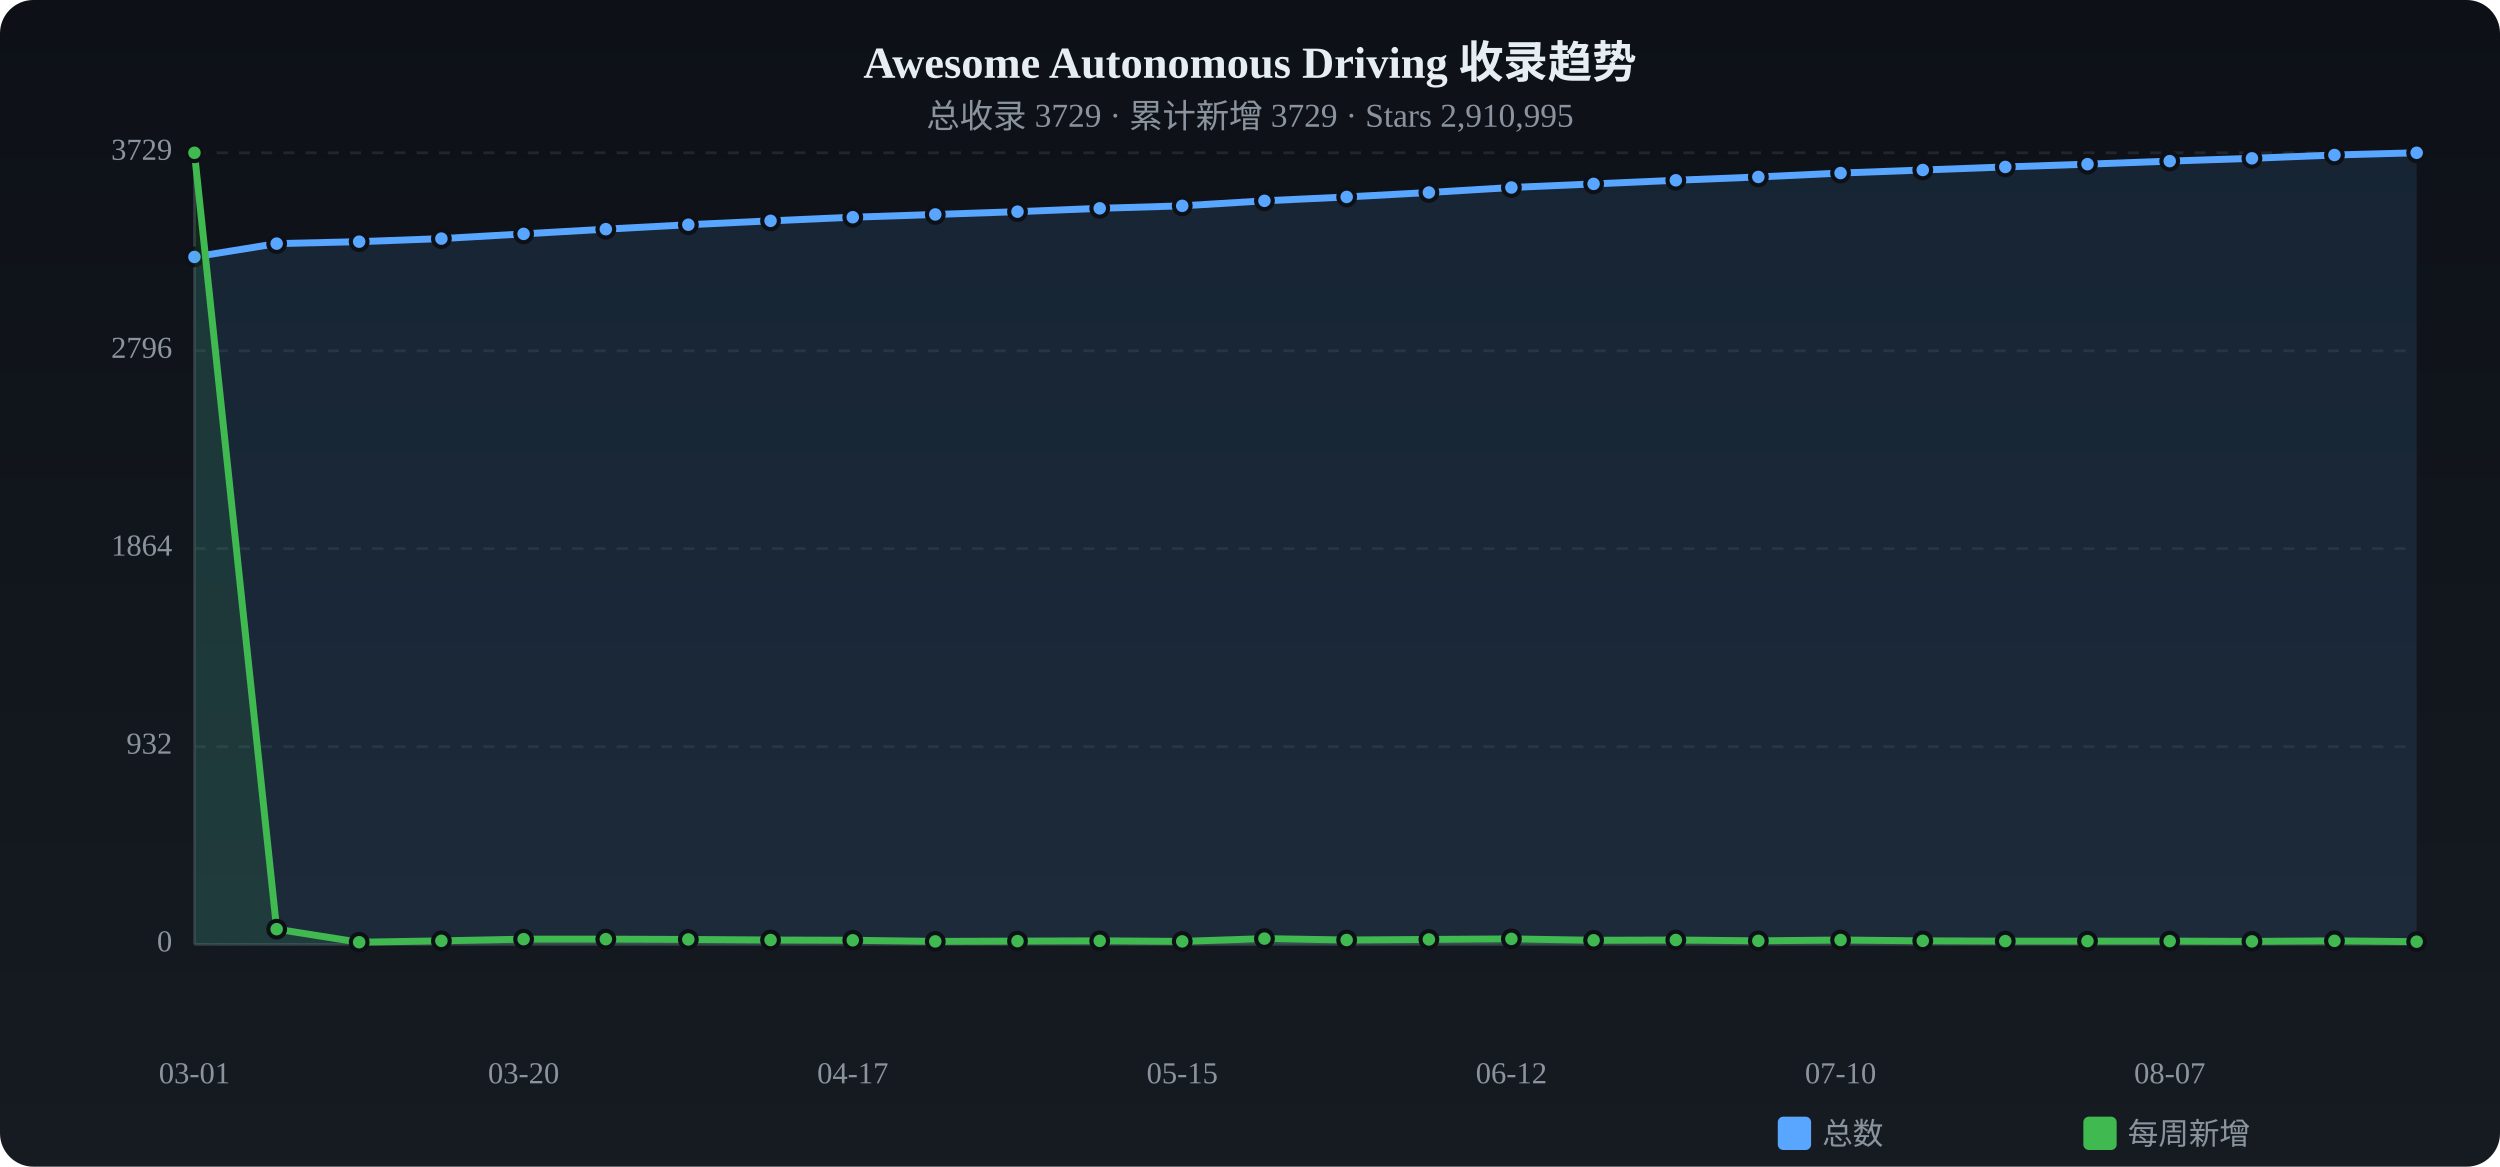
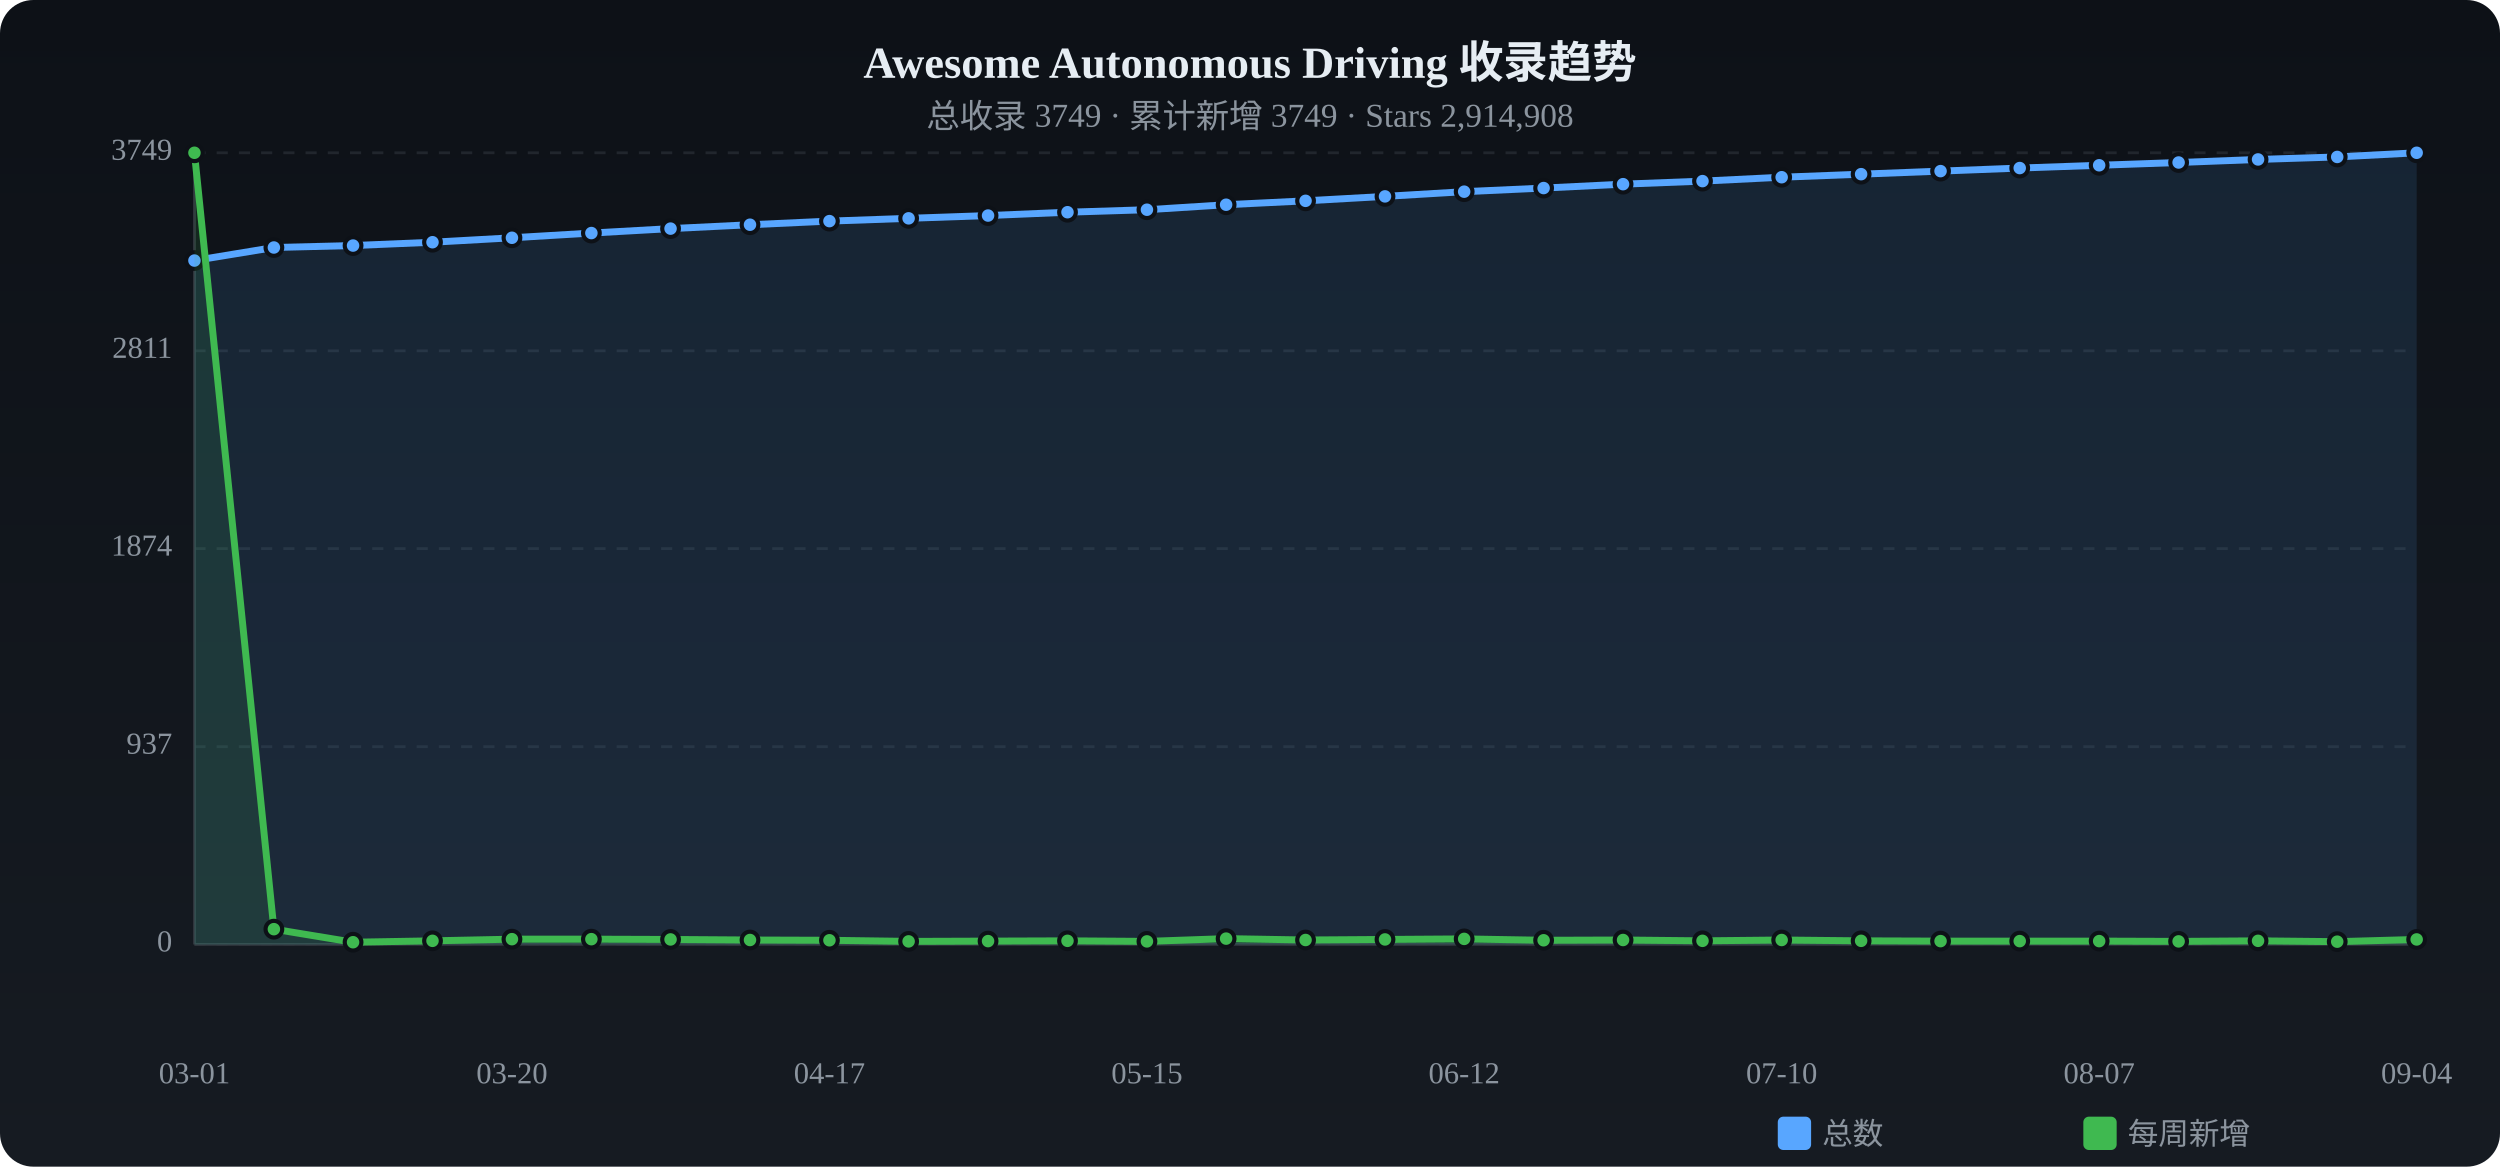
<svg xmlns="http://www.w3.org/2000/svg" viewBox="0 0 900 420" width="900" height="420">
  <defs>
    <linearGradient id="tbg" x1="0%" y1="0%" x2="0%" y2="100%">
      <stop offset="0%" stop-color="#0d1117" />
      <stop offset="100%" stop-color="#161b22" />
    </linearGradient>
  </defs>
  <rect width="900" height="420" rx="12" fill="url(#tbg)" />
  <text x="450.0" y="28" text-anchor="middle" fill="#e6edf3" font-size="16" font-weight="bold">Awesome Autonomous Driving 收录趋势</text>
-   <text x="450.0" y="46" text-anchor="middle" fill="#8b949e" font-size="12">总收录 3729 · 累计新增 3729 · Stars 2,910,995</text>
+   <text x="450.0" y="46" text-anchor="middle" fill="#8b949e" font-size="12">总收录 3749 · 累计新增 3749 · Stars 2,914,908</text>
  <text x="62" y="340.0" text-anchor="end" fill="#8b949e" font-size="11" dominant-baseline="middle">0</text>
  <line x1="70" y1="340.0" x2="870" y2="340.0" stroke="#21262d" stroke-dasharray="4 4" />
-   <text x="62" y="268.8" text-anchor="end" fill="#8b949e" font-size="11" dominant-baseline="middle">932</text>
+   <text x="62" y="268.8" text-anchor="end" fill="#8b949e" font-size="11" dominant-baseline="middle">937</text>
  <line x1="70" y1="268.8" x2="870" y2="268.8" stroke="#21262d" stroke-dasharray="4 4" />
-   <text x="62" y="197.5" text-anchor="end" fill="#8b949e" font-size="11" dominant-baseline="middle">1864</text>
+   <text x="62" y="197.5" text-anchor="end" fill="#8b949e" font-size="11" dominant-baseline="middle">1874</text>
  <line x1="70" y1="197.5" x2="870" y2="197.5" stroke="#21262d" stroke-dasharray="4 4" />
-   <text x="62" y="126.3" text-anchor="end" fill="#8b949e" font-size="11" dominant-baseline="middle">2796</text>
+   <text x="62" y="126.3" text-anchor="end" fill="#8b949e" font-size="11" dominant-baseline="middle">2811</text>
  <line x1="70" y1="126.3" x2="870" y2="126.3" stroke="#21262d" stroke-dasharray="4 4" />
-   <text x="62" y="55.0" text-anchor="end" fill="#8b949e" font-size="11" dominant-baseline="middle">3729</text>
+   <text x="62" y="55.0" text-anchor="end" fill="#8b949e" font-size="11" dominant-baseline="middle">3749</text>
  <line x1="70" y1="55.0" x2="870" y2="55.0" stroke="#21262d" stroke-dasharray="4 4" />
  <line x1="70" y1="55" x2="70" y2="340" stroke="#30363d" />
  <line x1="70" y1="340" x2="870" y2="340" stroke="#30363d" />
-   <path d="M70.0,92.5 L99.6,87.7 L129.3,87.0 L158.9,85.9 L188.5,84.2 L218.1,82.5 L247.8,80.9 L277.4,79.5 L307.0,78.2 L336.7,77.2 L366.3,76.2 L395.9,75.0 L425.6,74.1 L455.2,72.3 L484.8,70.9 L514.4,69.3 L544.1,67.5 L573.7,66.2 L603.3,64.9 L633.0,63.7 L662.6,62.3 L692.2,61.2 L721.9,60.1 L751.5,59.1 L781.1,58.0 L810.7,57.0 L840.4,55.8 L870.0,55.0 L870.0,340 L70.0,340 Z" fill="#58a6ff" opacity="0.12" />
-   <polyline points="70.0,92.5 99.6,87.7 129.3,87.0 158.9,85.9 188.5,84.2 218.1,82.5 247.8,80.9 277.4,79.5 307.0,78.2 336.7,77.2 366.3,76.2 395.9,75.0 425.6,74.1 455.2,72.3 484.8,70.9 514.4,69.3 544.1,67.5 573.7,66.2 603.3,64.9 633.0,63.7 662.6,62.3 692.2,61.2 721.9,60.1 751.5,59.1 781.1,58.0 810.7,57.0 840.4,55.8 870.0,55.0" fill="none" stroke="#58a6ff" stroke-width="2.5" stroke-linecap="round" stroke-linejoin="round" />
-   <circle cx="70.0" cy="92.5" r="3" fill="#58a6ff" stroke="#0d1117" stroke-width="1.5" />
-   <circle cx="99.6" cy="87.7" r="3" fill="#58a6ff" stroke="#0d1117" stroke-width="1.5" />
-   <circle cx="129.3" cy="87.0" r="3" fill="#58a6ff" stroke="#0d1117" stroke-width="1.5" />
-   <circle cx="158.9" cy="85.9" r="3" fill="#58a6ff" stroke="#0d1117" stroke-width="1.5" />
-   <circle cx="188.5" cy="84.2" r="3" fill="#58a6ff" stroke="#0d1117" stroke-width="1.5" />
-   <circle cx="218.1" cy="82.5" r="3" fill="#58a6ff" stroke="#0d1117" stroke-width="1.5" />
-   <circle cx="247.8" cy="80.9" r="3" fill="#58a6ff" stroke="#0d1117" stroke-width="1.5" />
-   <circle cx="277.4" cy="79.5" r="3" fill="#58a6ff" stroke="#0d1117" stroke-width="1.5" />
-   <circle cx="307.0" cy="78.2" r="3" fill="#58a6ff" stroke="#0d1117" stroke-width="1.5" />
-   <circle cx="336.7" cy="77.2" r="3" fill="#58a6ff" stroke="#0d1117" stroke-width="1.5" />
-   <circle cx="366.3" cy="76.2" r="3" fill="#58a6ff" stroke="#0d1117" stroke-width="1.5" />
-   <circle cx="395.9" cy="75.0" r="3" fill="#58a6ff" stroke="#0d1117" stroke-width="1.5" />
-   <circle cx="425.6" cy="74.1" r="3" fill="#58a6ff" stroke="#0d1117" stroke-width="1.5" />
-   <circle cx="455.2" cy="72.3" r="3" fill="#58a6ff" stroke="#0d1117" stroke-width="1.5" />
-   <circle cx="484.8" cy="70.9" r="3" fill="#58a6ff" stroke="#0d1117" stroke-width="1.5" />
-   <circle cx="514.4" cy="69.3" r="3" fill="#58a6ff" stroke="#0d1117" stroke-width="1.5" />
-   <circle cx="544.1" cy="67.5" r="3" fill="#58a6ff" stroke="#0d1117" stroke-width="1.5" />
-   <circle cx="573.7" cy="66.2" r="3" fill="#58a6ff" stroke="#0d1117" stroke-width="1.5" />
-   <circle cx="603.3" cy="64.9" r="3" fill="#58a6ff" stroke="#0d1117" stroke-width="1.5" />
-   <circle cx="633.0" cy="63.7" r="3" fill="#58a6ff" stroke="#0d1117" stroke-width="1.5" />
-   <circle cx="662.6" cy="62.3" r="3" fill="#58a6ff" stroke="#0d1117" stroke-width="1.5" />
-   <circle cx="692.2" cy="61.2" r="3" fill="#58a6ff" stroke="#0d1117" stroke-width="1.5" />
-   <circle cx="721.9" cy="60.1" r="3" fill="#58a6ff" stroke="#0d1117" stroke-width="1.5" />
-   <circle cx="751.5" cy="59.1" r="3" fill="#58a6ff" stroke="#0d1117" stroke-width="1.5" />
-   <circle cx="781.1" cy="58.0" r="3" fill="#58a6ff" stroke="#0d1117" stroke-width="1.5" />
-   <circle cx="810.7" cy="57.0" r="3" fill="#58a6ff" stroke="#0d1117" stroke-width="1.5" />
-   <circle cx="840.4" cy="55.8" r="3" fill="#58a6ff" stroke="#0d1117" stroke-width="1.5" />
+   <path d="M70.0,93.8 L98.6,89.1 L127.1,88.4 L155.7,87.2 L184.3,85.6 L212.9,83.9 L241.4,82.3 L270.0,80.9 L298.6,79.6 L327.1,78.6 L355.7,77.6 L384.3,76.4 L412.9,75.5 L441.4,73.7 L470.0,72.3 L498.6,70.7 L527.1,69.0 L555.7,67.7 L584.3,66.3 L612.9,65.2 L641.4,63.8 L670.0,62.7 L698.6,61.6 L727.1,60.5 L755.7,59.5 L784.3,58.5 L812.9,57.4 L841.4,56.5 L870.0,55.0 L870.0,340 L70.0,340 Z" fill="#58a6ff" opacity="0.12" />
+   <polyline points="70.0,93.8 98.6,89.1 127.1,88.4 155.7,87.2 184.3,85.6 212.9,83.9 241.4,82.3 270.0,80.9 298.6,79.6 327.1,78.6 355.7,77.6 384.3,76.4 412.9,75.5 441.4,73.7 470.0,72.3 498.6,70.7 527.1,69.0 555.7,67.7 584.3,66.3 612.9,65.2 641.4,63.8 670.0,62.7 698.6,61.6 727.1,60.5 755.7,59.5 784.3,58.5 812.9,57.4 841.4,56.5 870.0,55.0" fill="none" stroke="#58a6ff" stroke-width="2.5" stroke-linecap="round" stroke-linejoin="round" />
+   <circle cx="70.0" cy="93.8" r="3" fill="#58a6ff" stroke="#0d1117" stroke-width="1.5" />
+   <circle cx="98.6" cy="89.1" r="3" fill="#58a6ff" stroke="#0d1117" stroke-width="1.5" />
+   <circle cx="127.1" cy="88.4" r="3" fill="#58a6ff" stroke="#0d1117" stroke-width="1.5" />
+   <circle cx="155.7" cy="87.2" r="3" fill="#58a6ff" stroke="#0d1117" stroke-width="1.5" />
+   <circle cx="184.3" cy="85.6" r="3" fill="#58a6ff" stroke="#0d1117" stroke-width="1.5" />
+   <circle cx="212.9" cy="83.9" r="3" fill="#58a6ff" stroke="#0d1117" stroke-width="1.5" />
+   <circle cx="241.4" cy="82.3" r="3" fill="#58a6ff" stroke="#0d1117" stroke-width="1.5" />
+   <circle cx="270.0" cy="80.9" r="3" fill="#58a6ff" stroke="#0d1117" stroke-width="1.5" />
+   <circle cx="298.6" cy="79.6" r="3" fill="#58a6ff" stroke="#0d1117" stroke-width="1.5" />
+   <circle cx="327.1" cy="78.6" r="3" fill="#58a6ff" stroke="#0d1117" stroke-width="1.5" />
+   <circle cx="355.7" cy="77.6" r="3" fill="#58a6ff" stroke="#0d1117" stroke-width="1.5" />
+   <circle cx="384.3" cy="76.4" r="3" fill="#58a6ff" stroke="#0d1117" stroke-width="1.5" />
+   <circle cx="412.9" cy="75.5" r="3" fill="#58a6ff" stroke="#0d1117" stroke-width="1.5" />
+   <circle cx="441.4" cy="73.7" r="3" fill="#58a6ff" stroke="#0d1117" stroke-width="1.5" />
+   <circle cx="470.0" cy="72.3" r="3" fill="#58a6ff" stroke="#0d1117" stroke-width="1.5" />
+   <circle cx="498.6" cy="70.7" r="3" fill="#58a6ff" stroke="#0d1117" stroke-width="1.5" />
+   <circle cx="527.1" cy="69.0" r="3" fill="#58a6ff" stroke="#0d1117" stroke-width="1.5" />
+   <circle cx="555.7" cy="67.7" r="3" fill="#58a6ff" stroke="#0d1117" stroke-width="1.5" />
+   <circle cx="584.3" cy="66.3" r="3" fill="#58a6ff" stroke="#0d1117" stroke-width="1.5" />
+   <circle cx="612.9" cy="65.2" r="3" fill="#58a6ff" stroke="#0d1117" stroke-width="1.5" />
+   <circle cx="641.4" cy="63.8" r="3" fill="#58a6ff" stroke="#0d1117" stroke-width="1.5" />
+   <circle cx="670.0" cy="62.7" r="3" fill="#58a6ff" stroke="#0d1117" stroke-width="1.5" />
+   <circle cx="698.6" cy="61.6" r="3" fill="#58a6ff" stroke="#0d1117" stroke-width="1.5" />
+   <circle cx="727.1" cy="60.5" r="3" fill="#58a6ff" stroke="#0d1117" stroke-width="1.5" />
+   <circle cx="755.7" cy="59.5" r="3" fill="#58a6ff" stroke="#0d1117" stroke-width="1.5" />
+   <circle cx="784.3" cy="58.5" r="3" fill="#58a6ff" stroke="#0d1117" stroke-width="1.5" />
+   <circle cx="812.9" cy="57.4" r="3" fill="#58a6ff" stroke="#0d1117" stroke-width="1.5" />
+   <circle cx="841.4" cy="56.5" r="3" fill="#58a6ff" stroke="#0d1117" stroke-width="1.5" />
  <circle cx="870.0" cy="55.0" r="3" fill="#58a6ff" stroke="#0d1117" stroke-width="1.5" />
-   <path d="M70.0,55.0 L99.6,334.5 L129.3,339.2 L158.9,338.7 L188.5,338.1 L218.1,338.1 L247.8,338.2 L277.4,338.4 L307.0,338.5 L336.7,338.9 L366.3,338.8 L395.9,338.7 L425.6,338.9 L455.2,337.9 L484.8,338.4 L514.4,338.2 L544.1,338.0 L573.7,338.5 L603.3,338.4 L633.0,338.7 L662.6,338.4 L692.2,338.7 L721.9,338.8 L751.5,338.8 L781.1,338.8 L810.7,338.9 L840.4,338.7 L870.0,339.0 L870.0,340 L70.0,340 Z" fill="#3fb950" opacity="0.12" />
-   <polyline points="70.0,55.0 99.6,334.5 129.3,339.2 158.9,338.7 188.5,338.1 218.1,338.1 247.8,338.2 277.4,338.4 307.0,338.5 336.7,338.9 366.3,338.8 395.9,338.7 425.6,338.9 455.2,337.9 484.8,338.4 514.4,338.2 544.1,338.0 573.7,338.5 603.3,338.4 633.0,338.7 662.6,338.4 692.2,338.7 721.9,338.8 751.5,338.8 781.1,338.8 810.7,338.9 840.4,338.7 870.0,339.0" fill="none" stroke="#3fb950" stroke-width="2.5" stroke-linecap="round" stroke-linejoin="round" />
+   <path d="M70.0,55.0 L98.6,334.5 L127.1,339.2 L155.7,338.7 L184.3,338.1 L212.9,338.1 L241.4,338.2 L270.0,338.4 L298.6,338.5 L327.1,338.9 L355.7,338.8 L384.3,338.7 L412.9,338.9 L441.4,337.9 L470.0,338.4 L498.6,338.2 L527.1,338.0 L555.7,338.5 L584.3,338.4 L612.9,338.7 L641.4,338.4 L670.0,338.7 L698.6,338.8 L727.1,338.8 L755.7,338.8 L784.3,338.9 L812.9,338.7 L841.4,339.0 L870.0,338.2 L870.0,340 L70.0,340 Z" fill="#3fb950" opacity="0.12" />
+   <polyline points="70.0,55.0 98.6,334.5 127.1,339.2 155.7,338.7 184.3,338.1 212.9,338.1 241.4,338.2 270.0,338.4 298.6,338.5 327.1,338.9 355.7,338.8 384.3,338.7 412.9,338.9 441.4,337.9 470.0,338.4 498.6,338.2 527.1,338.0 555.7,338.5 584.3,338.4 612.9,338.7 641.4,338.4 670.0,338.7 698.6,338.8 727.1,338.8 755.7,338.8 784.3,338.9 812.9,338.7 841.4,339.0 870.0,338.2" fill="none" stroke="#3fb950" stroke-width="2.5" stroke-linecap="round" stroke-linejoin="round" />
  <circle cx="70.0" cy="55.0" r="3" fill="#3fb950" stroke="#0d1117" stroke-width="1.5" />
-   <circle cx="99.6" cy="334.5" r="3" fill="#3fb950" stroke="#0d1117" stroke-width="1.5" />
-   <circle cx="129.3" cy="339.2" r="3" fill="#3fb950" stroke="#0d1117" stroke-width="1.5" />
-   <circle cx="158.9" cy="338.7" r="3" fill="#3fb950" stroke="#0d1117" stroke-width="1.5" />
-   <circle cx="188.5" cy="338.1" r="3" fill="#3fb950" stroke="#0d1117" stroke-width="1.5" />
-   <circle cx="218.1" cy="338.1" r="3" fill="#3fb950" stroke="#0d1117" stroke-width="1.5" />
-   <circle cx="247.8" cy="338.2" r="3" fill="#3fb950" stroke="#0d1117" stroke-width="1.5" />
-   <circle cx="277.4" cy="338.4" r="3" fill="#3fb950" stroke="#0d1117" stroke-width="1.5" />
-   <circle cx="307.0" cy="338.5" r="3" fill="#3fb950" stroke="#0d1117" stroke-width="1.5" />
-   <circle cx="336.7" cy="338.9" r="3" fill="#3fb950" stroke="#0d1117" stroke-width="1.5" />
-   <circle cx="366.3" cy="338.8" r="3" fill="#3fb950" stroke="#0d1117" stroke-width="1.5" />
-   <circle cx="395.9" cy="338.7" r="3" fill="#3fb950" stroke="#0d1117" stroke-width="1.5" />
-   <circle cx="425.6" cy="338.9" r="3" fill="#3fb950" stroke="#0d1117" stroke-width="1.5" />
-   <circle cx="455.2" cy="337.9" r="3" fill="#3fb950" stroke="#0d1117" stroke-width="1.5" />
-   <circle cx="484.8" cy="338.4" r="3" fill="#3fb950" stroke="#0d1117" stroke-width="1.5" />
-   <circle cx="514.4" cy="338.2" r="3" fill="#3fb950" stroke="#0d1117" stroke-width="1.5" />
-   <circle cx="544.1" cy="338.0" r="3" fill="#3fb950" stroke="#0d1117" stroke-width="1.5" />
-   <circle cx="573.7" cy="338.5" r="3" fill="#3fb950" stroke="#0d1117" stroke-width="1.5" />
-   <circle cx="603.3" cy="338.4" r="3" fill="#3fb950" stroke="#0d1117" stroke-width="1.5" />
-   <circle cx="633.0" cy="338.7" r="3" fill="#3fb950" stroke="#0d1117" stroke-width="1.5" />
-   <circle cx="662.6" cy="338.4" r="3" fill="#3fb950" stroke="#0d1117" stroke-width="1.5" />
-   <circle cx="692.2" cy="338.7" r="3" fill="#3fb950" stroke="#0d1117" stroke-width="1.5" />
-   <circle cx="721.9" cy="338.8" r="3" fill="#3fb950" stroke="#0d1117" stroke-width="1.5" />
-   <circle cx="751.5" cy="338.8" r="3" fill="#3fb950" stroke="#0d1117" stroke-width="1.5" />
-   <circle cx="781.1" cy="338.8" r="3" fill="#3fb950" stroke="#0d1117" stroke-width="1.5" />
-   <circle cx="810.7" cy="338.9" r="3" fill="#3fb950" stroke="#0d1117" stroke-width="1.5" />
-   <circle cx="840.4" cy="338.7" r="3" fill="#3fb950" stroke="#0d1117" stroke-width="1.5" />
-   <circle cx="870.0" cy="339.0" r="3" fill="#3fb950" stroke="#0d1117" stroke-width="1.5" />
+   <circle cx="98.6" cy="334.5" r="3" fill="#3fb950" stroke="#0d1117" stroke-width="1.5" />
+   <circle cx="127.1" cy="339.2" r="3" fill="#3fb950" stroke="#0d1117" stroke-width="1.5" />
+   <circle cx="155.7" cy="338.7" r="3" fill="#3fb950" stroke="#0d1117" stroke-width="1.5" />
+   <circle cx="184.3" cy="338.1" r="3" fill="#3fb950" stroke="#0d1117" stroke-width="1.5" />
+   <circle cx="212.9" cy="338.1" r="3" fill="#3fb950" stroke="#0d1117" stroke-width="1.5" />
+   <circle cx="241.4" cy="338.2" r="3" fill="#3fb950" stroke="#0d1117" stroke-width="1.5" />
+   <circle cx="270.0" cy="338.4" r="3" fill="#3fb950" stroke="#0d1117" stroke-width="1.5" />
+   <circle cx="298.6" cy="338.5" r="3" fill="#3fb950" stroke="#0d1117" stroke-width="1.5" />
+   <circle cx="327.1" cy="338.9" r="3" fill="#3fb950" stroke="#0d1117" stroke-width="1.5" />
+   <circle cx="355.7" cy="338.8" r="3" fill="#3fb950" stroke="#0d1117" stroke-width="1.5" />
+   <circle cx="384.3" cy="338.7" r="3" fill="#3fb950" stroke="#0d1117" stroke-width="1.5" />
+   <circle cx="412.9" cy="338.9" r="3" fill="#3fb950" stroke="#0d1117" stroke-width="1.5" />
+   <circle cx="441.4" cy="337.9" r="3" fill="#3fb950" stroke="#0d1117" stroke-width="1.5" />
+   <circle cx="470.0" cy="338.4" r="3" fill="#3fb950" stroke="#0d1117" stroke-width="1.5" />
+   <circle cx="498.6" cy="338.2" r="3" fill="#3fb950" stroke="#0d1117" stroke-width="1.5" />
+   <circle cx="527.1" cy="338.0" r="3" fill="#3fb950" stroke="#0d1117" stroke-width="1.5" />
+   <circle cx="555.7" cy="338.5" r="3" fill="#3fb950" stroke="#0d1117" stroke-width="1.5" />
+   <circle cx="584.3" cy="338.4" r="3" fill="#3fb950" stroke="#0d1117" stroke-width="1.5" />
+   <circle cx="612.9" cy="338.7" r="3" fill="#3fb950" stroke="#0d1117" stroke-width="1.5" />
+   <circle cx="641.4" cy="338.4" r="3" fill="#3fb950" stroke="#0d1117" stroke-width="1.5" />
+   <circle cx="670.0" cy="338.7" r="3" fill="#3fb950" stroke="#0d1117" stroke-width="1.5" />
+   <circle cx="698.6" cy="338.8" r="3" fill="#3fb950" stroke="#0d1117" stroke-width="1.5" />
+   <circle cx="727.1" cy="338.8" r="3" fill="#3fb950" stroke="#0d1117" stroke-width="1.5" />
+   <circle cx="755.7" cy="338.8" r="3" fill="#3fb950" stroke="#0d1117" stroke-width="1.5" />
+   <circle cx="784.3" cy="338.9" r="3" fill="#3fb950" stroke="#0d1117" stroke-width="1.5" />
+   <circle cx="812.9" cy="338.7" r="3" fill="#3fb950" stroke="#0d1117" stroke-width="1.5" />
+   <circle cx="841.4" cy="339.0" r="3" fill="#3fb950" stroke="#0d1117" stroke-width="1.5" />
+   <circle cx="870.0" cy="338.2" r="3" fill="#3fb950" stroke="#0d1117" stroke-width="1.5" />
  <text x="70.0" y="390" text-anchor="middle" fill="#8b949e" font-size="11">03-01</text>
-   <text x="188.5" y="390" text-anchor="middle" fill="#8b949e" font-size="11">03-20</text>
-   <text x="307.0" y="390" text-anchor="middle" fill="#8b949e" font-size="11">04-17</text>
-   <text x="425.6" y="390" text-anchor="middle" fill="#8b949e" font-size="11">05-15</text>
-   <text x="544.1" y="390" text-anchor="middle" fill="#8b949e" font-size="11">06-12</text>
-   <text x="662.6" y="390" text-anchor="middle" fill="#8b949e" font-size="11">07-10</text>
-   <text x="781.1" y="390" text-anchor="middle" fill="#8b949e" font-size="11">08-07</text>
+   <text x="184.3" y="390" text-anchor="middle" fill="#8b949e" font-size="11">03-20</text>
+   <text x="298.6" y="390" text-anchor="middle" fill="#8b949e" font-size="11">04-17</text>
+   <text x="412.9" y="390" text-anchor="middle" fill="#8b949e" font-size="11">05-15</text>
+   <text x="527.1" y="390" text-anchor="middle" fill="#8b949e" font-size="11">06-12</text>
+   <text x="641.4" y="390" text-anchor="middle" fill="#8b949e" font-size="11">07-10</text>
+   <text x="755.7" y="390" text-anchor="middle" fill="#8b949e" font-size="11">08-07</text>
+   <text x="870.0" y="390" text-anchor="middle" fill="#8b949e" font-size="11">09-04</text>
  <rect x="640" y="402" width="12" height="12" rx="2" fill="#58a6ff" />
  <text x="656" y="412" fill="#8b949e" font-size="11">总数</text>
  <rect x="750" y="402" width="12" height="12" rx="2" fill="#3fb950" />
  <text x="766" y="412" fill="#8b949e" font-size="11">每周新增</text>
</svg>
